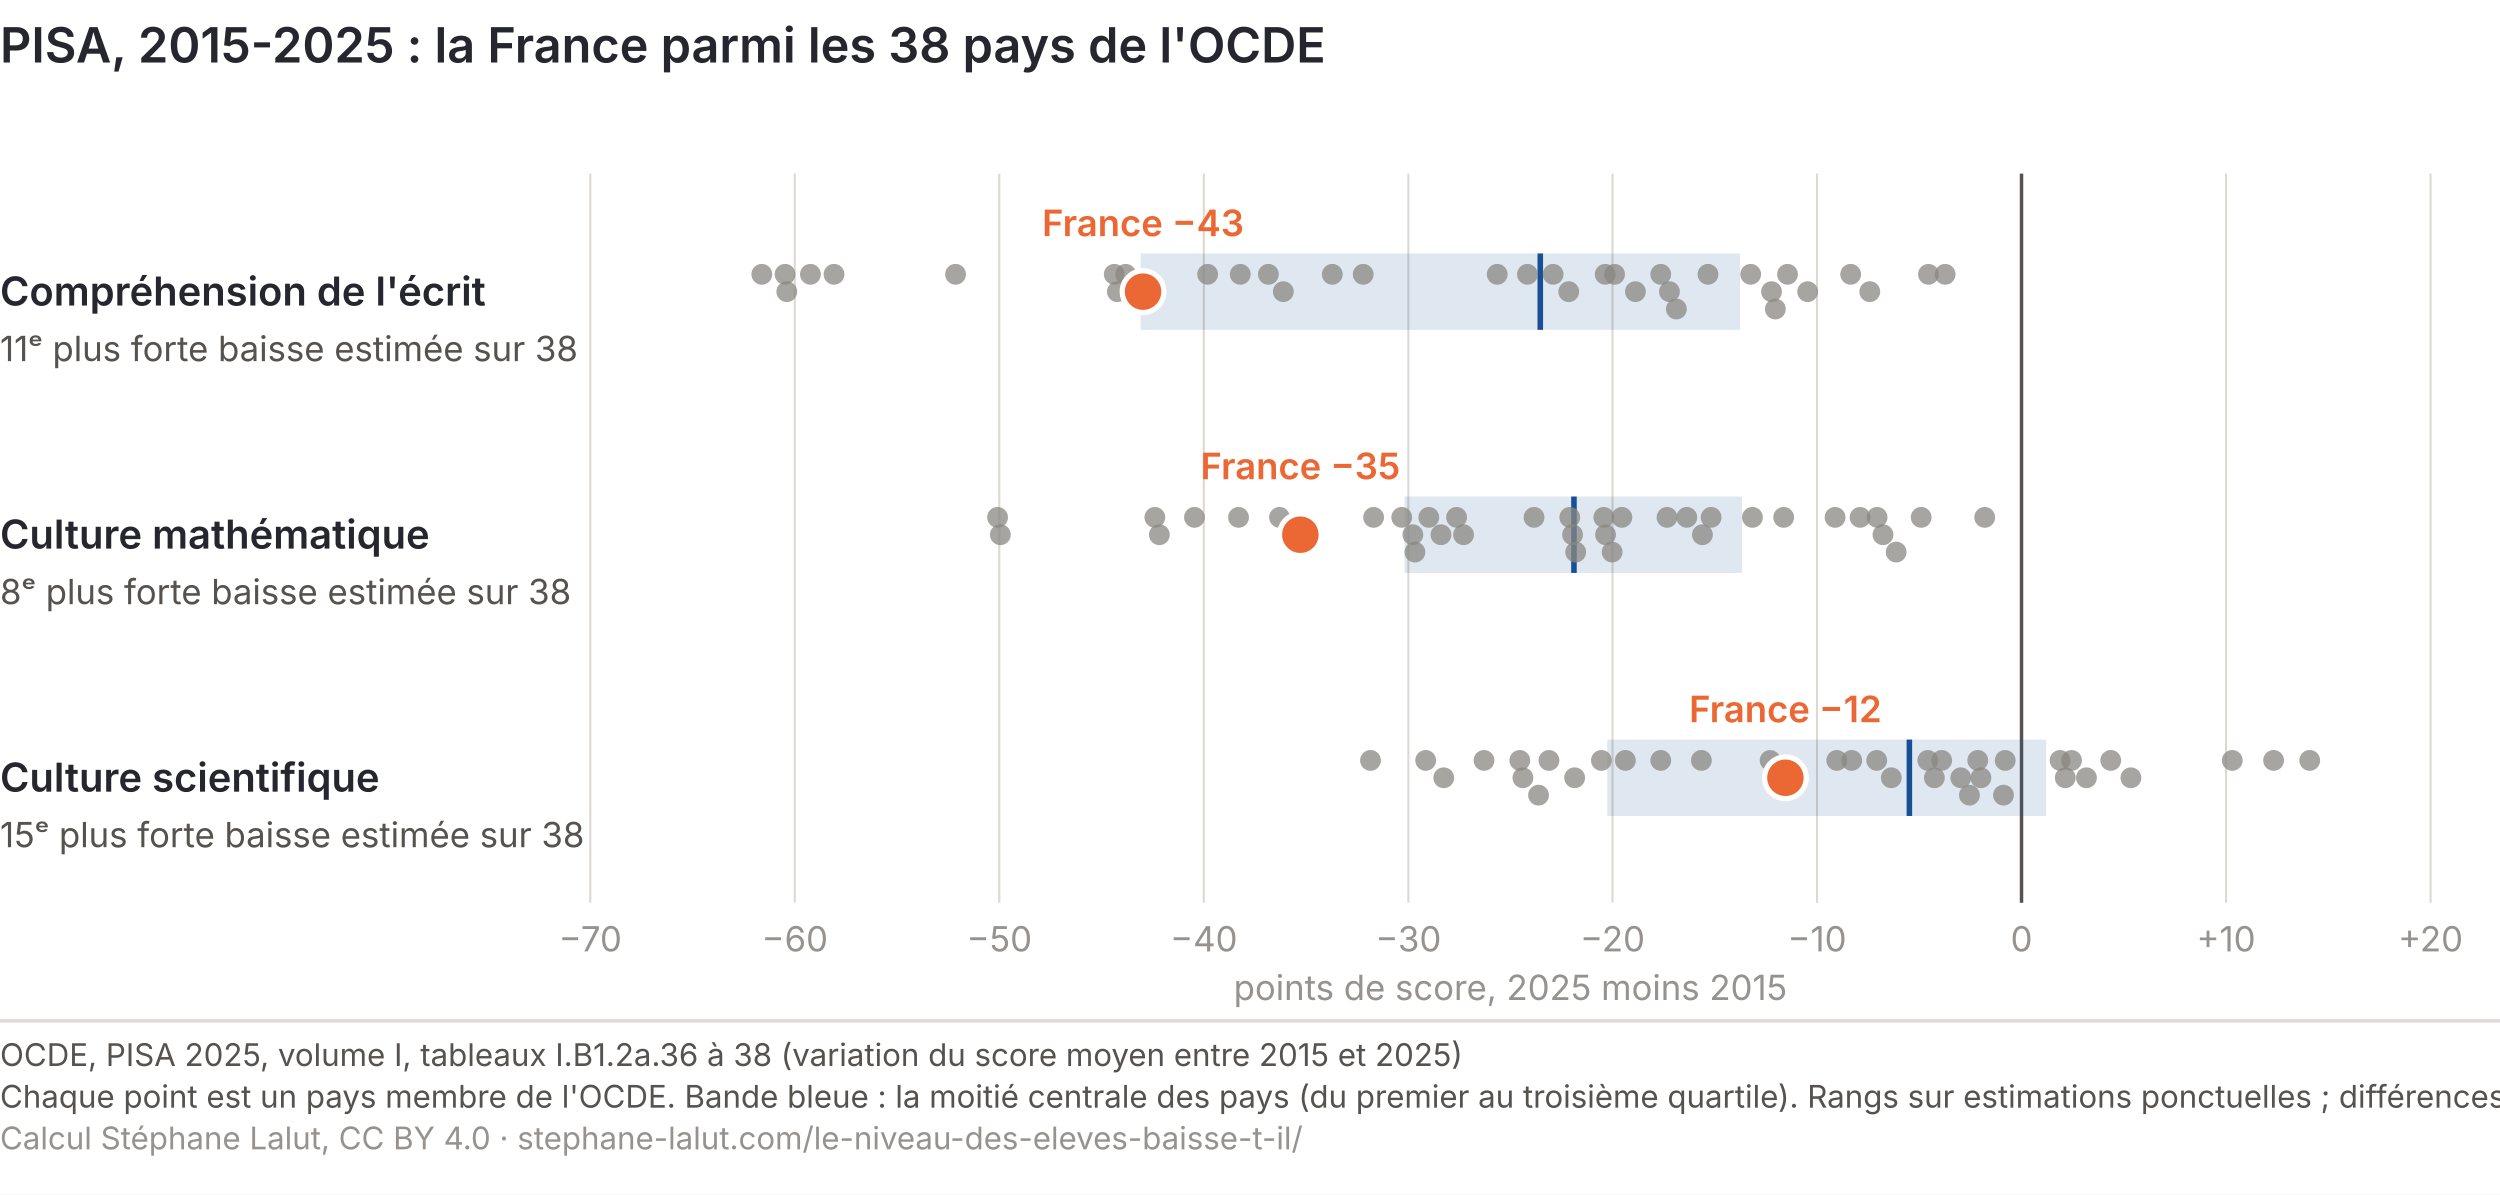
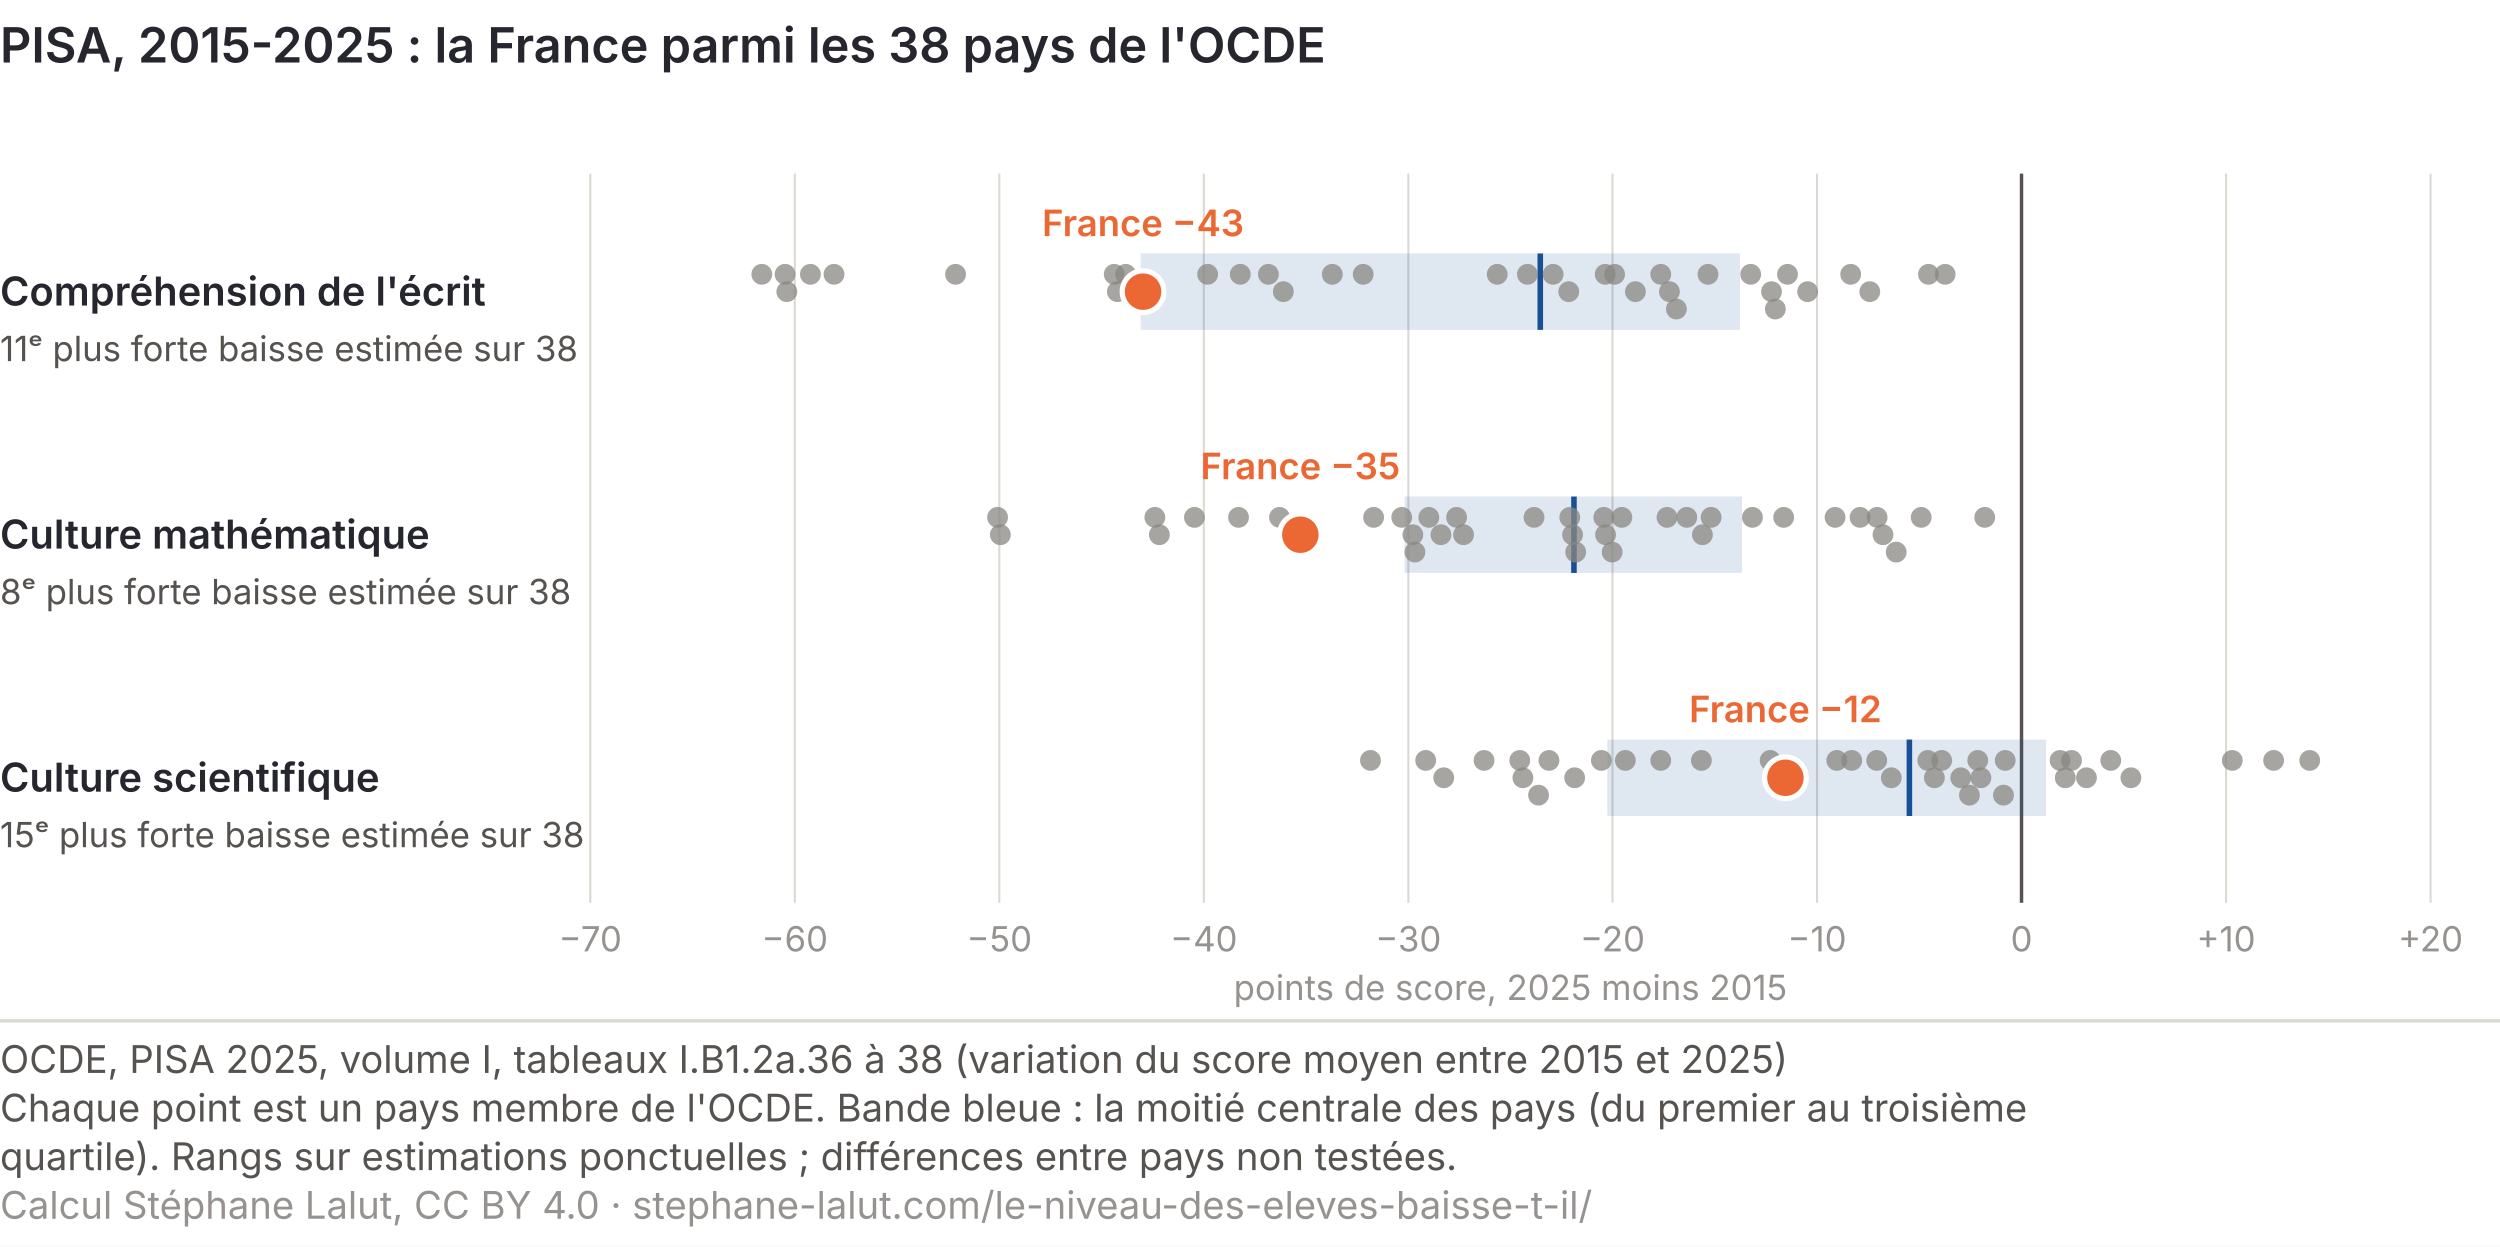
- <svg xmlns="http://www.w3.org/2000/svg" viewBox="0 0 720 344" role="img" font-variant-numeric="tabular-nums" aria-labelledby="niv-b-t niv-b-d" font-family="Inter, 'Helvetica Neue', Arial, sans-serif">
-   <rect width="720" height="344" fill="#ffffff" />
+ <svg xmlns="http://www.w3.org/2000/svg" viewBox="0 0 720 359" role="img" font-variant-numeric="tabular-nums" aria-labelledby="niv-b-t niv-b-d" font-family="Inter, 'Helvetica Neue', Arial, sans-serif">
+   <rect width="720" height="359" fill="#ffffff" />
  <text x="0" y="18" font-size="14" font-weight="600" fill="#26262f">PISA, 2015-2025 : la France parmi les 38 pays de l'OCDE</text>
  <line x1="170.0" y1="50" x2="170.0" y2="260" stroke="#dcd8d3" stroke-width="0.6" />
  <text x="170.0" y="274" font-size="10" fill="#96928f" text-anchor="middle">−70</text>
  <line x1="228.9" y1="50" x2="228.9" y2="260" stroke="#dcd8d3" stroke-width="0.6" />
  <text x="228.9" y="274" font-size="10" fill="#96928f" text-anchor="middle">−60</text>
  <line x1="287.8" y1="50" x2="287.8" y2="260" stroke="#dcd8d3" stroke-width="0.6" />
  <text x="287.8" y="274" font-size="10" fill="#96928f" text-anchor="middle">−50</text>
  <line x1="346.7" y1="50" x2="346.7" y2="260" stroke="#dcd8d3" stroke-width="0.6" />
  <text x="346.7" y="274" font-size="10" fill="#96928f" text-anchor="middle">−40</text>
  <line x1="405.6" y1="50" x2="405.6" y2="260" stroke="#dcd8d3" stroke-width="0.6" />
  <text x="405.6" y="274" font-size="10" fill="#96928f" text-anchor="middle">−30</text>
  <line x1="464.4" y1="50" x2="464.4" y2="260" stroke="#dcd8d3" stroke-width="0.6" />
  <text x="464.4" y="274" font-size="10" fill="#96928f" text-anchor="middle">−20</text>
  <line x1="523.3" y1="50" x2="523.3" y2="260" stroke="#dcd8d3" stroke-width="0.6" />
  <text x="523.3" y="274" font-size="10" fill="#96928f" text-anchor="middle">−10</text>
  <line x1="582.2" y1="50" x2="582.2" y2="260" stroke="#55524f" stroke-width="1" />
  <text x="582.2" y="274" font-size="10" fill="#96928f" text-anchor="middle">0</text>
  <line x1="641.1" y1="50" x2="641.1" y2="260" stroke="#dcd8d3" stroke-width="0.6" />
  <text x="641.1" y="274" font-size="10" fill="#96928f" text-anchor="middle">+10</text>
  <line x1="700.0" y1="50" x2="700.0" y2="260" stroke="#dcd8d3" stroke-width="0.6" />
  <text x="700.0" y="274" font-size="10" fill="#96928f" text-anchor="middle">+20</text>
  <text x="435.0" y="288" font-size="10" fill="#96928f" text-anchor="middle">points de score, 2025 moins 2015</text>
  <text x="0" y="88" font-size="11.5" fill="#26262f" font-weight="600">Compréhension de l'écrit</text>
  <rect x="328.5" y="73" width="172.6" height="22" fill="#184f95" opacity="0.14" />
  <line x1="443.6" y1="73" x2="443.6" y2="95" stroke="#184f95" stroke-width="1.6" />
  <circle cx="219.4" cy="79.0" r="3" fill="#8a8781" opacity="0.75" />
  <circle cx="226.1" cy="79.0" r="3" fill="#8a8781" opacity="0.75" />
  <circle cx="226.6" cy="84.0" r="3" fill="#8a8781" opacity="0.75" />
  <circle cx="233.4" cy="79.0" r="3" fill="#8a8781" opacity="0.75" />
  <circle cx="240.2" cy="79.0" r="3" fill="#8a8781" opacity="0.75" />
  <circle cx="275.2" cy="79.0" r="3" fill="#8a8781" opacity="0.75" />
  <circle cx="320.9" cy="79.0" r="3" fill="#8a8781" opacity="0.75" />
  <circle cx="321.8" cy="84.0" r="3" fill="#8a8781" opacity="0.75" />
  <circle cx="324.2" cy="79.0" r="3" fill="#8a8781" opacity="0.75" />
  <circle cx="328.3" cy="84.0" r="3" fill="#8a8781" opacity="0.75" />
  <circle cx="347.8" cy="79.0" r="3" fill="#8a8781" opacity="0.75" />
  <circle cx="357.2" cy="79.0" r="3" fill="#8a8781" opacity="0.75" />
  <circle cx="365.3" cy="79.0" r="3" fill="#8a8781" opacity="0.75" />
  <circle cx="369.6" cy="84.0" r="3" fill="#8a8781" opacity="0.75" />
  <circle cx="383.7" cy="79.0" r="3" fill="#8a8781" opacity="0.75" />
  <circle cx="392.6" cy="79.0" r="3" fill="#8a8781" opacity="0.75" />
  <circle cx="431.2" cy="79.0" r="3" fill="#8a8781" opacity="0.75" />
  <circle cx="439.9" cy="79.0" r="3" fill="#8a8781" opacity="0.75" />
  <circle cx="447.3" cy="79.0" r="3" fill="#8a8781" opacity="0.75" />
  <circle cx="451.8" cy="84.0" r="3" fill="#8a8781" opacity="0.75" />
  <circle cx="462.3" cy="79.0" r="3" fill="#8a8781" opacity="0.75" />
  <circle cx="465.0" cy="79.0" r="3" fill="#8a8781" opacity="0.75" />
  <circle cx="471.0" cy="84.0" r="3" fill="#8a8781" opacity="0.75" />
  <circle cx="478.3" cy="79.0" r="3" fill="#8a8781" opacity="0.75" />
  <circle cx="480.8" cy="84.0" r="3" fill="#8a8781" opacity="0.75" />
  <circle cx="482.8" cy="89.0" r="3" fill="#8a8781" opacity="0.75" />
  <circle cx="491.9" cy="79.0" r="3" fill="#8a8781" opacity="0.75" />
  <circle cx="504.2" cy="79.0" r="3" fill="#8a8781" opacity="0.75" />
  <circle cx="510.2" cy="84.0" r="3" fill="#8a8781" opacity="0.75" />
  <circle cx="511.3" cy="89.0" r="3" fill="#8a8781" opacity="0.75" />
  <circle cx="514.8" cy="79.0" r="3" fill="#8a8781" opacity="0.75" />
  <circle cx="520.6" cy="84.0" r="3" fill="#8a8781" opacity="0.75" />
  <circle cx="533.0" cy="79.0" r="3" fill="#8a8781" opacity="0.75" />
  <circle cx="538.5" cy="84.0" r="3" fill="#8a8781" opacity="0.75" />
  <circle cx="555.4" cy="79.0" r="3" fill="#8a8781" opacity="0.75" />
  <circle cx="560.2" cy="79.0" r="3" fill="#8a8781" opacity="0.75" />
  <circle cx="839.9" cy="79.0" r="3" fill="#8a8781" opacity="0.75" />
  <circle cx="329.2" cy="84" r="6" fill="#eb6834" stroke="#ffffff" stroke-width="1.5" />
  <text x="329.2" y="68" font-size="10.5" fill="#eb6834" text-anchor="middle" font-weight="600">France −43</text>
  <text x="0" y="104" font-size="10" fill="#55524f">11ᵉ plus forte baisse estimée sur 38</text>
  <text x="0" y="158" font-size="11.5" fill="#26262f" font-weight="600">Culture mathématique</text>
  <rect x="404.5" y="143" width="97.2" height="22" fill="#184f95" opacity="0.14" />
  <line x1="453.3" y1="143" x2="453.3" y2="165" stroke="#184f95" stroke-width="1.6" />
  <circle cx="287.3" cy="149.0" r="3" fill="#8a8781" opacity="0.75" />
  <circle cx="288.1" cy="154.0" r="3" fill="#8a8781" opacity="0.75" />
  <circle cx="332.6" cy="149.0" r="3" fill="#8a8781" opacity="0.75" />
  <circle cx="333.9" cy="154.0" r="3" fill="#8a8781" opacity="0.75" />
  <circle cx="344.0" cy="149.0" r="3" fill="#8a8781" opacity="0.75" />
  <circle cx="356.7" cy="149.0" r="3" fill="#8a8781" opacity="0.75" />
  <circle cx="368.5" cy="149.0" r="3" fill="#8a8781" opacity="0.75" />
  <circle cx="395.6" cy="149.0" r="3" fill="#8a8781" opacity="0.75" />
  <circle cx="403.7" cy="149.0" r="3" fill="#8a8781" opacity="0.75" />
  <circle cx="406.9" cy="154.0" r="3" fill="#8a8781" opacity="0.75" />
  <circle cx="407.5" cy="159.0" r="3" fill="#8a8781" opacity="0.75" />
  <circle cx="411.5" cy="149.0" r="3" fill="#8a8781" opacity="0.75" />
  <circle cx="415.0" cy="154.0" r="3" fill="#8a8781" opacity="0.75" />
  <circle cx="419.5" cy="149.0" r="3" fill="#8a8781" opacity="0.75" />
  <circle cx="421.5" cy="154.0" r="3" fill="#8a8781" opacity="0.75" />
  <circle cx="441.8" cy="149.0" r="3" fill="#8a8781" opacity="0.75" />
  <circle cx="452.1" cy="149.0" r="3" fill="#8a8781" opacity="0.75" />
  <circle cx="452.9" cy="154.0" r="3" fill="#8a8781" opacity="0.75" />
  <circle cx="453.8" cy="159.0" r="3" fill="#8a8781" opacity="0.75" />
  <circle cx="461.9" cy="149.0" r="3" fill="#8a8781" opacity="0.75" />
  <circle cx="462.4" cy="154.0" r="3" fill="#8a8781" opacity="0.75" />
  <circle cx="464.3" cy="159.0" r="3" fill="#8a8781" opacity="0.75" />
  <circle cx="467.1" cy="149.0" r="3" fill="#8a8781" opacity="0.75" />
  <circle cx="480.1" cy="149.0" r="3" fill="#8a8781" opacity="0.75" />
  <circle cx="485.8" cy="149.0" r="3" fill="#8a8781" opacity="0.75" />
  <circle cx="490.3" cy="154.0" r="3" fill="#8a8781" opacity="0.75" />
  <circle cx="492.8" cy="149.0" r="3" fill="#8a8781" opacity="0.75" />
  <circle cx="504.7" cy="149.0" r="3" fill="#8a8781" opacity="0.75" />
  <circle cx="513.7" cy="149.0" r="3" fill="#8a8781" opacity="0.75" />
  <circle cx="528.5" cy="149.0" r="3" fill="#8a8781" opacity="0.75" />
  <circle cx="535.7" cy="149.0" r="3" fill="#8a8781" opacity="0.75" />
  <circle cx="540.6" cy="149.0" r="3" fill="#8a8781" opacity="0.75" />
  <circle cx="542.3" cy="154.0" r="3" fill="#8a8781" opacity="0.75" />
  <circle cx="546.1" cy="159.0" r="3" fill="#8a8781" opacity="0.75" />
  <circle cx="553.3" cy="149.0" r="3" fill="#8a8781" opacity="0.75" />
  <circle cx="571.6" cy="149.0" r="3" fill="#8a8781" opacity="0.75" />
  <circle cx="824.2" cy="149.0" r="3" fill="#8a8781" opacity="0.75" />
  <circle cx="374.5" cy="154" r="6" fill="#eb6834" stroke="#ffffff" stroke-width="1.5" />
  <text x="374.5" y="138" font-size="10.5" fill="#eb6834" text-anchor="middle" font-weight="600">France −35</text>
  <text x="0" y="174" font-size="10" fill="#55524f">8ᵉ plus forte baisse estimée sur 38</text>
  <text x="0" y="228" font-size="11.5" fill="#26262f" font-weight="600">Culture scientifique</text>
  <rect x="462.9" y="213" width="126.4" height="22" fill="#184f95" opacity="0.14" />
  <line x1="549.9" y1="213" x2="549.9" y2="235" stroke="#184f95" stroke-width="1.6" />
  <circle cx="394.7" cy="219.0" r="3" fill="#8a8781" opacity="0.75" />
  <circle cx="410.6" cy="219.0" r="3" fill="#8a8781" opacity="0.75" />
  <circle cx="415.8" cy="224.0" r="3" fill="#8a8781" opacity="0.75" />
  <circle cx="427.4" cy="219.0" r="3" fill="#8a8781" opacity="0.75" />
  <circle cx="437.7" cy="219.0" r="3" fill="#8a8781" opacity="0.75" />
  <circle cx="438.6" cy="224.0" r="3" fill="#8a8781" opacity="0.75" />
  <circle cx="443.1" cy="229.0" r="3" fill="#8a8781" opacity="0.75" />
  <circle cx="446.1" cy="219.0" r="3" fill="#8a8781" opacity="0.75" />
  <circle cx="453.5" cy="224.0" r="3" fill="#8a8781" opacity="0.75" />
  <circle cx="461.2" cy="219.0" r="3" fill="#8a8781" opacity="0.75" />
  <circle cx="468.1" cy="219.0" r="3" fill="#8a8781" opacity="0.75" />
  <circle cx="478.3" cy="219.0" r="3" fill="#8a8781" opacity="0.75" />
  <circle cx="490.0" cy="219.0" r="3" fill="#8a8781" opacity="0.75" />
  <circle cx="509.8" cy="219.0" r="3" fill="#8a8781" opacity="0.75" />
  <circle cx="529.0" cy="219.0" r="3" fill="#8a8781" opacity="0.75" />
  <circle cx="533.3" cy="219.0" r="3" fill="#8a8781" opacity="0.75" />
  <circle cx="540.5" cy="219.0" r="3" fill="#8a8781" opacity="0.75" />
  <circle cx="544.7" cy="224.0" r="3" fill="#8a8781" opacity="0.75" />
  <circle cx="555.2" cy="219.0" r="3" fill="#8a8781" opacity="0.75" />
  <circle cx="557.1" cy="224.0" r="3" fill="#8a8781" opacity="0.75" />
  <circle cx="559.2" cy="219.0" r="3" fill="#8a8781" opacity="0.75" />
  <circle cx="564.7" cy="224.0" r="3" fill="#8a8781" opacity="0.75" />
  <circle cx="567.2" cy="229.0" r="3" fill="#8a8781" opacity="0.75" />
  <circle cx="569.6" cy="219.0" r="3" fill="#8a8781" opacity="0.75" />
  <circle cx="570.5" cy="224.0" r="3" fill="#8a8781" opacity="0.75" />
  <circle cx="577.0" cy="229.0" r="3" fill="#8a8781" opacity="0.75" />
  <circle cx="577.5" cy="219.0" r="3" fill="#8a8781" opacity="0.75" />
  <circle cx="593.3" cy="219.0" r="3" fill="#8a8781" opacity="0.75" />
  <circle cx="594.8" cy="224.0" r="3" fill="#8a8781" opacity="0.75" />
  <circle cx="596.6" cy="219.0" r="3" fill="#8a8781" opacity="0.75" />
  <circle cx="600.9" cy="224.0" r="3" fill="#8a8781" opacity="0.75" />
  <circle cx="607.9" cy="219.0" r="3" fill="#8a8781" opacity="0.75" />
  <circle cx="613.7" cy="224.0" r="3" fill="#8a8781" opacity="0.75" />
  <circle cx="642.9" cy="219.0" r="3" fill="#8a8781" opacity="0.75" />
  <circle cx="654.8" cy="219.0" r="3" fill="#8a8781" opacity="0.75" />
  <circle cx="665.2" cy="219.0" r="3" fill="#8a8781" opacity="0.75" />
  <circle cx="987.3" cy="219.0" r="3" fill="#8a8781" opacity="0.75" />
  <circle cx="514.2" cy="224" r="6" fill="#eb6834" stroke="#ffffff" stroke-width="1.5" />
  <text x="514.2" y="208" font-size="10.5" fill="#eb6834" text-anchor="middle" font-weight="600">France −12</text>
  <text x="0" y="244" font-size="10" fill="#55524f">15ᵉ plus forte baisse estimée sur 38</text>
  <line x1="0" y1="294.0" x2="720" y2="294.0" stroke="#dcd8d3" />
-   <text x="0" y="307.0" font-size="9" fill="#55524f">OCDE, PISA 2025, volume I, tableaux I.B1.2a.36 à 38 (variation du score moyen entre 2015 et 2025)</text>
-   <text x="0" y="319.0" font-size="9" fill="#55524f">Chaque point est un pays membre de l'OCDE. Bande bleue : la moitié centrale des pays (du premier au troisième quartile). Rangs sur estimations ponctuelles ; différences entre pays non testées.</text>
-   <text x="0" y="331.0" font-size="9" fill="#96928f">Calcul Stéphane Lalut, CC BY 4.0 · stephane-lalut.com/le-niveau-des-eleves-baisse-t-il/</text>
+   <text class="pied-source" x="0" y="309.0" font-size="11" fill="#55524f">OCDE, PISA 2025, volume I, tableaux I.B1.2a.36 à 38 (variation du score moyen entre 2015 et 2025)</text>
+   <text class="pied-note" x="0" y="323.0" font-size="11" fill="#55524f">Chaque point est un pays membre de l'OCDE. Bande bleue : la moitié centrale des pays (du premier au troisième</text>
+   <text class="pied-note" x="0" y="337.0" font-size="11" fill="#55524f">quartile). Rangs sur estimations ponctuelles ; différences entre pays non testées.</text>
+   <text class="pied-licence" x="0" y="351.0" font-size="11" fill="#96928f">Calcul Stéphane Lalut, CC BY 4.0 · stephane-lalut.com/le-niveau-des-eleves-baisse-t-il/</text>
</svg>
